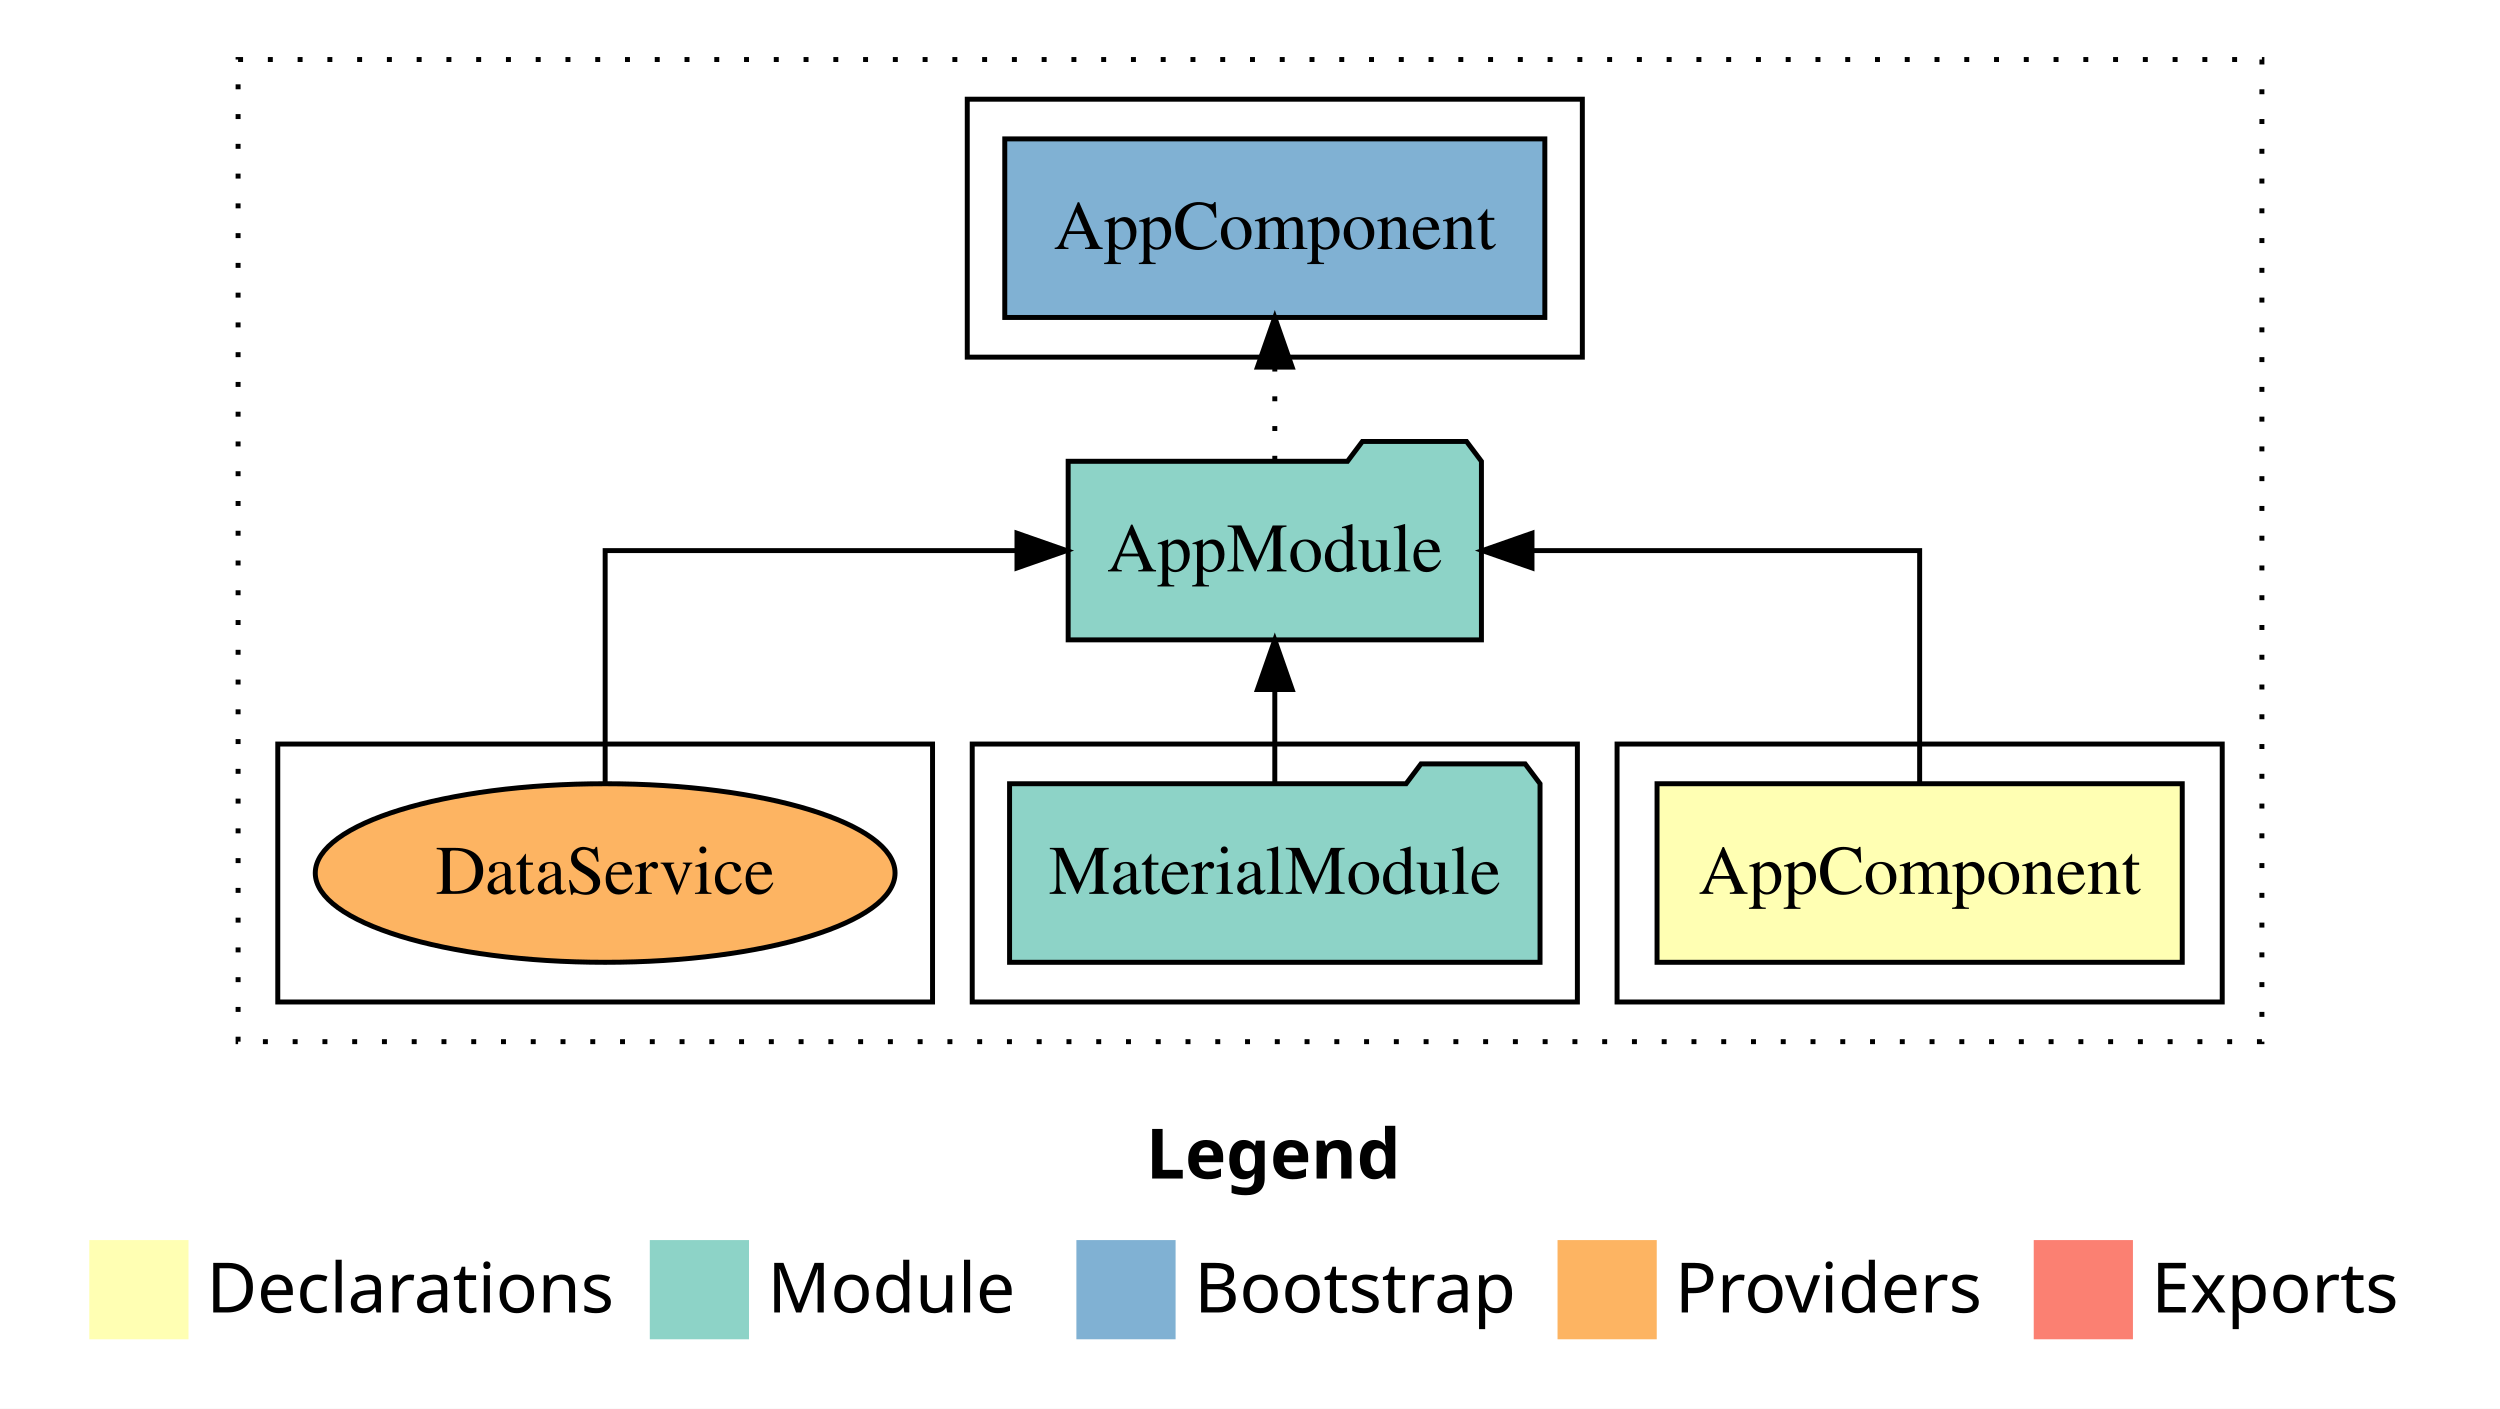
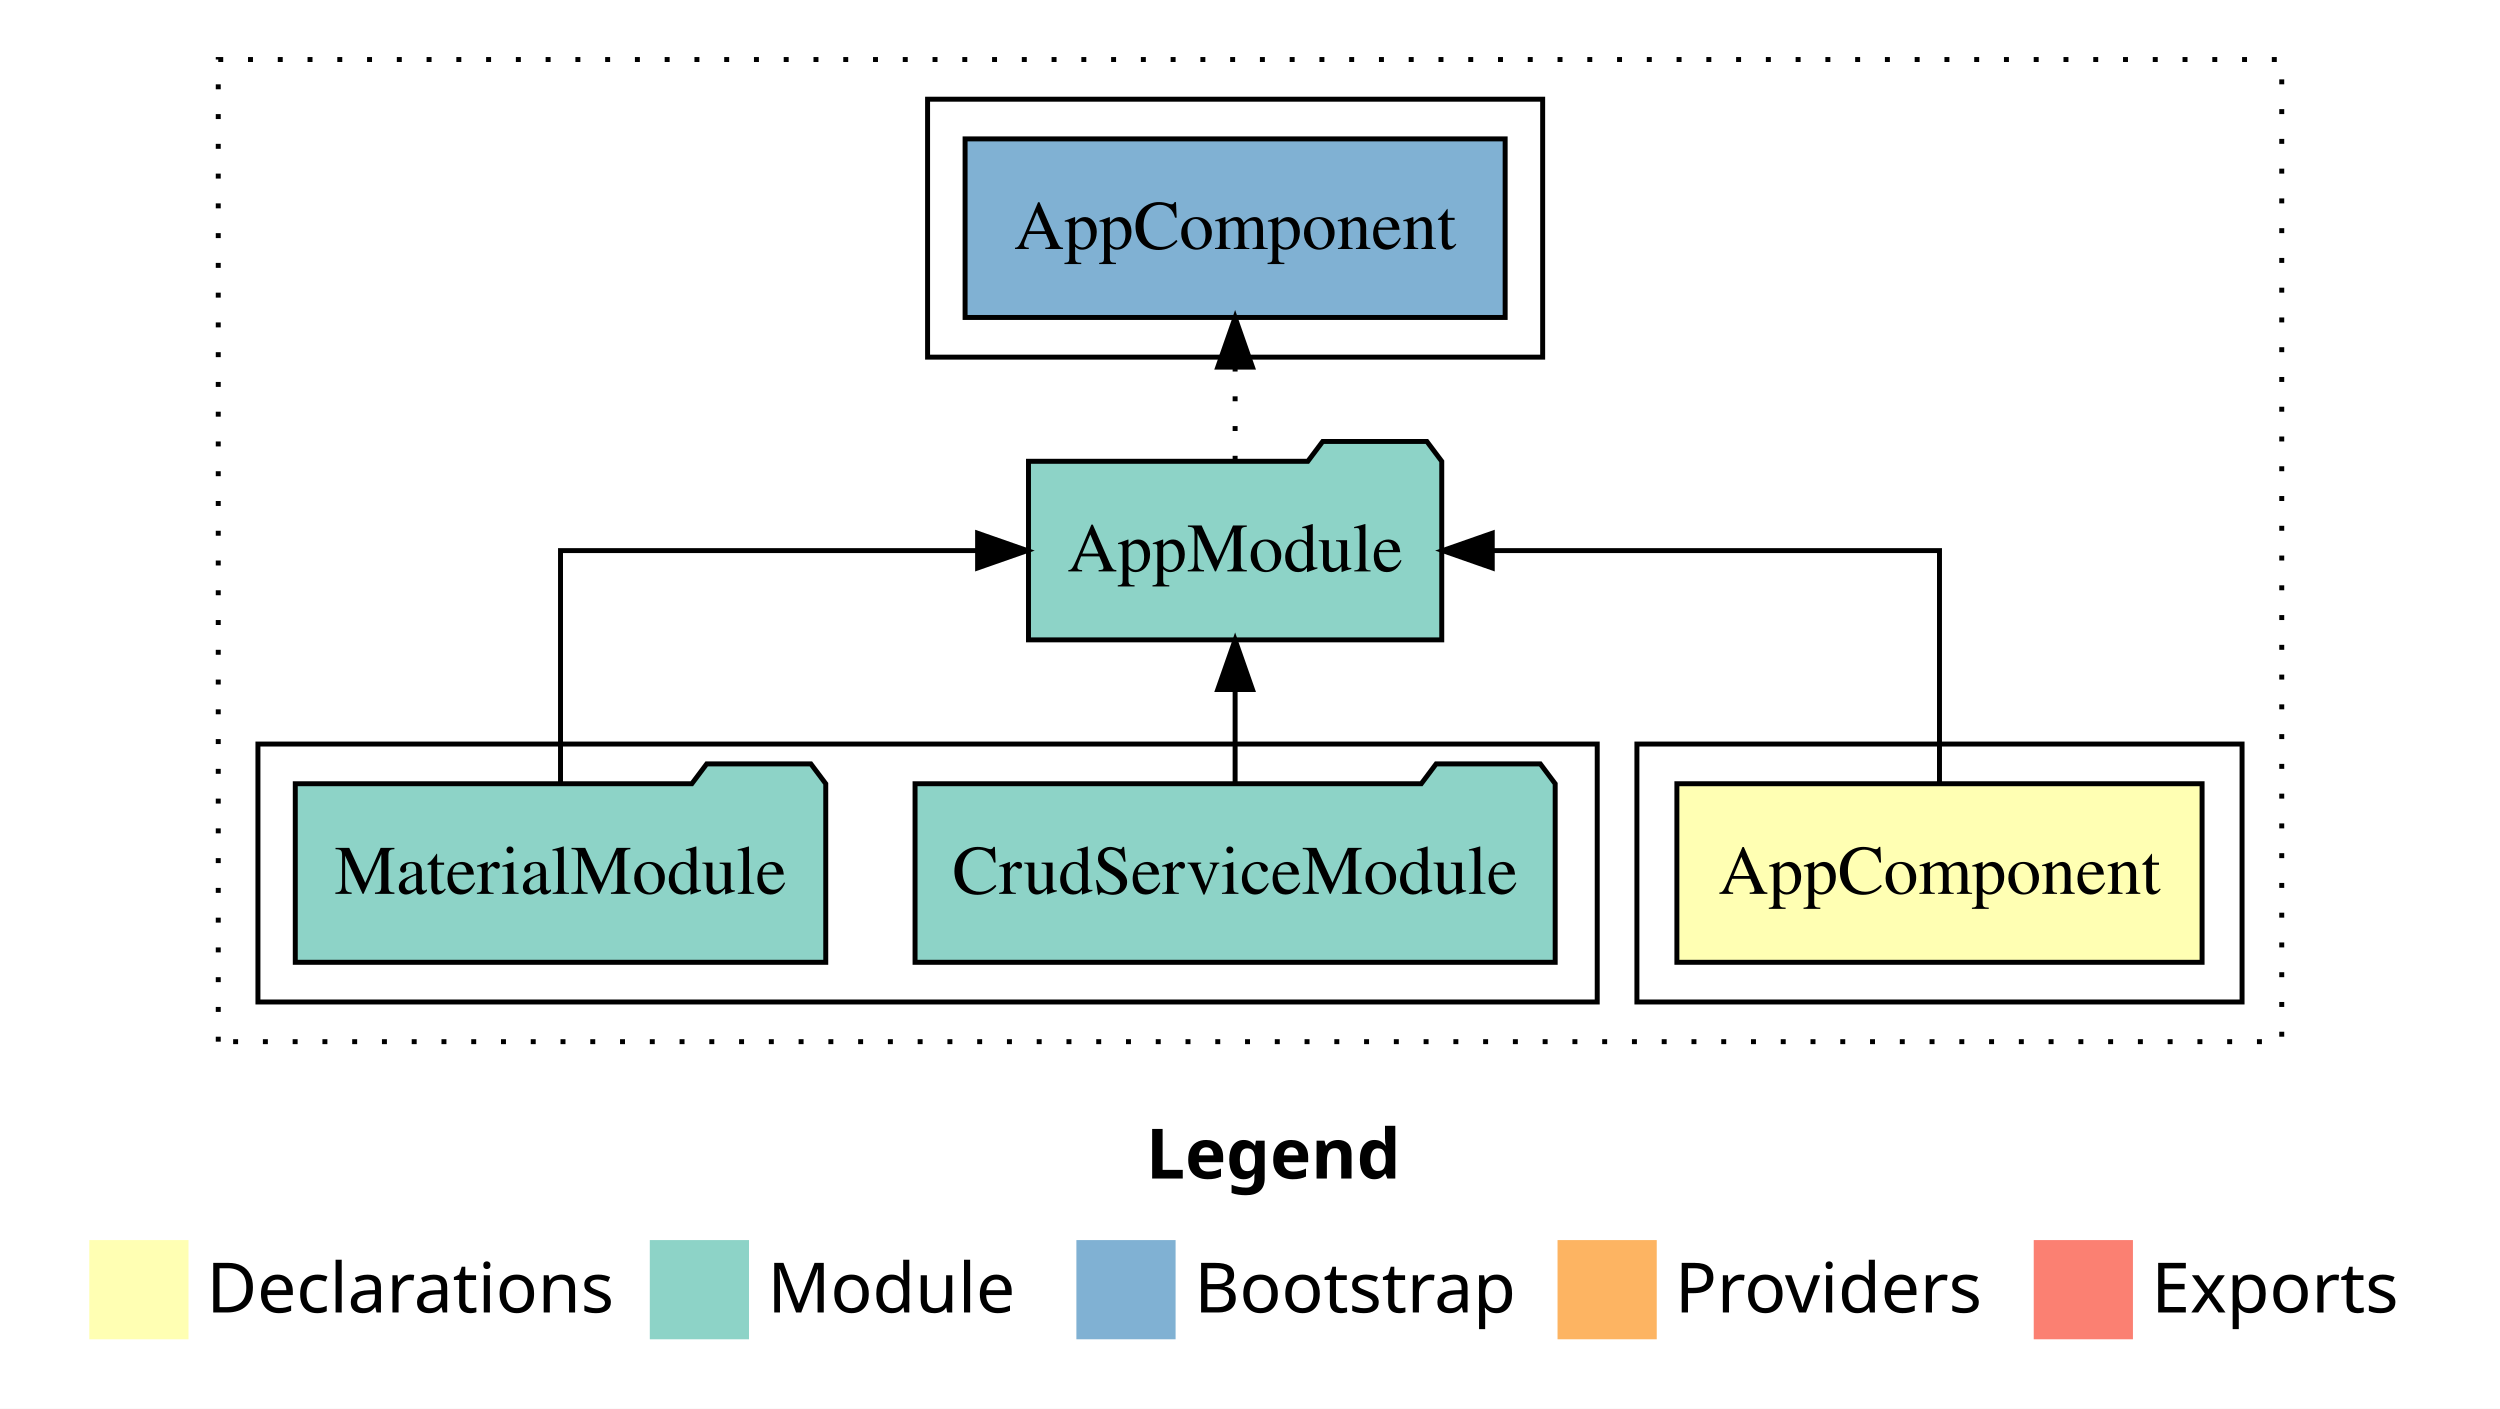
<svg xmlns="http://www.w3.org/2000/svg" width="504pt" height="284pt" viewBox="0.00 0.00 504.00 284.00">
  <g id="graph0" class="graph" transform="scale(1 1) rotate(0) translate(4 280)">
    <polygon fill="#ffffff" stroke="transparent" points="-4,4 -4,-280 500,-280 500,4 -4,4" />
    <text text-anchor="start" x="227.009" y="-42.4" font-family="sans-serif" font-weight="bold" font-size="14.00" fill="#000000">Legend</text>
    <polygon fill="#ffffb3" stroke="transparent" points="14,-10 14,-30 34,-30 34,-10 14,-10" />
    <text text-anchor="start" x="37.629" y="-15.4" font-family="sans-serif" font-size="14.00" fill="#000000">  Declarations</text>
    <polygon fill="#8dd3c7" stroke="transparent" points="127,-10 127,-30 147,-30 147,-10 127,-10" />
    <text text-anchor="start" x="150.725" y="-15.4" font-family="sans-serif" font-size="14.00" fill="#000000">  Module</text>
    <polygon fill="#80b1d3" stroke="transparent" points="213,-10 213,-30 233,-30 233,-10 213,-10" />
    <text text-anchor="start" x="236.781" y="-15.4" font-family="sans-serif" font-size="14.00" fill="#000000">  Bootstrap</text>
    <polygon fill="#fdb462" stroke="transparent" points="310,-10 310,-30 330,-30 330,-10 310,-10" />
    <text text-anchor="start" x="333.673" y="-15.4" font-family="sans-serif" font-size="14.00" fill="#000000">  Providers</text>
    <polygon fill="#fb8072" stroke="transparent" points="406,-10 406,-30 426,-30 426,-10 406,-10" />
    <text text-anchor="start" x="429.726" y="-15.4" font-family="sans-serif" font-size="14.00" fill="#000000">  Exports</text>
    <g id="clust1" class="cluster">
-       <polygon fill="none" stroke="#000000" stroke-dasharray="1,5" points="44,-70 44,-268 452,-268 452,-70 44,-70" />
+       <polygon fill="none" stroke="#000000" stroke-dasharray="1,5" points="40,-70 40,-268 456,-268 456,-70 40,-70" />
    </g>
    <g id="clust2" class="cluster">
-       <polygon fill="none" stroke="#000000" points="322,-78 322,-130 444,-130 444,-78 322,-78" />
+       <polygon fill="none" stroke="#000000" points="326,-78 326,-130 448,-130 448,-78 326,-78" />
    </g>
    <g id="clust4" class="cluster">
-       <polygon fill="none" stroke="#000000" points="192,-78 192,-130 314,-130 314,-78 192,-78" />
+       <polygon fill="none" stroke="#000000" points="48,-78 48,-130 318,-130 318,-78 48,-78" />
    </g>
    <g id="clust6" class="cluster">
-       <polygon fill="none" stroke="#000000" points="191,-208 191,-260 315,-260 315,-208 191,-208" />
-     </g>
-     <g id="clust7" class="cluster">
-       <polygon fill="none" stroke="#000000" points="52,-78 52,-130 184,-130 184,-78 52,-78" />
+       <polygon fill="none" stroke="#000000" points="183,-208 183,-260 307,-260 307,-208 183,-208" />
    </g>
    <g id="node1" class="node">
-       <polygon fill="#ffffb3" stroke="#000000" points="435.94,-122 330.06,-122 330.06,-86 435.94,-86 435.94,-122" />
-       <text text-anchor="middle" x="383" y="-99.8" font-family="Times,serif" font-size="14.00" fill="#000000">AppComponent</text>
+       <polygon fill="#ffffb3" stroke="#000000" points="439.94,-122 334.06,-122 334.06,-86 439.94,-86 439.94,-122" />
+       <text text-anchor="middle" x="387" y="-99.8" font-family="Times,serif" font-size="14.00" fill="#000000">AppComponent</text>
    </g>
    <g id="node2" class="node">
-       <polygon fill="#8dd3c7" stroke="#000000" points="294.657,-187 291.657,-191 270.657,-191 267.657,-187 211.343,-187 211.343,-151 294.657,-151 294.657,-187" />
-       <text text-anchor="middle" x="253" y="-164.8" font-family="Times,serif" font-size="14.00" fill="#000000">AppModule</text>
+       <polygon fill="#8dd3c7" stroke="#000000" points="286.657,-187 283.657,-191 262.657,-191 259.657,-187 203.343,-187 203.343,-151 286.657,-151 286.657,-187" />
+       <text text-anchor="middle" x="245" y="-164.8" font-family="Times,serif" font-size="14.00" fill="#000000">AppModule</text>
    </g>
    <g id="edge1" class="edge">
-       <path fill="none" stroke="#000000" d="M383,-122.106C383,-141.339 383,-169 383,-169 383,-169 304.848,-169 304.848,-169" />
-       <polygon fill="#000000" stroke="#000000" points="304.848,-165.5 294.848,-169 304.848,-172.5 304.848,-165.5" />
+       <path fill="none" stroke="#000000" d="M387,-122.106C387,-141.339 387,-169 387,-169 387,-169 296.837,-169 296.837,-169" />
+       <polygon fill="#000000" stroke="#000000" points="296.837,-165.5 286.837,-169 296.837,-172.5 296.837,-165.5" />
+     </g>
+     <g id="node5" class="node">
+       <polygon fill="#80b1d3" stroke="#000000" points="299.439,-252 190.561,-252 190.561,-216 299.439,-216 299.439,-252" />
+       <text text-anchor="middle" x="245" y="-229.8" font-family="Times,serif" font-size="14.00" fill="#000000">AppComponent </text>
+     </g>
+     <g id="edge4" class="edge">
+       <path fill="none" stroke="#000000" stroke-dasharray="1,5" d="M245,-187.106C245,-187.106 245,-205.991 245,-205.991" />
+       <polygon fill="#000000" stroke="#000000" points="241.5,-205.991 245,-215.991 248.5,-205.991 241.5,-205.991" />
+     </g>
+     <g id="node3" class="node">
+       <polygon fill="#8dd3c7" stroke="#000000" points="309.526,-122 306.526,-126 285.526,-126 282.526,-122 180.475,-122 180.475,-86 309.526,-86 309.526,-122" />
+       <text text-anchor="middle" x="245" y="-99.8" font-family="Times,serif" font-size="14.00" fill="#000000">CrudServiceModule</text>
+     </g>
+     <g id="edge2" class="edge">
+       <path fill="none" stroke="#000000" d="M245,-122.106C245,-122.106 245,-140.991 245,-140.991" />
+       <polygon fill="#000000" stroke="#000000" points="241.5,-140.991 245,-150.991 248.5,-140.991 241.5,-140.991" />
    </g>
    <g id="node4" class="node">
-       <polygon fill="#80b1d3" stroke="#000000" points="307.439,-252 198.561,-252 198.561,-216 307.439,-216 307.439,-252" />
-       <text text-anchor="middle" x="253" y="-229.8" font-family="Times,serif" font-size="14.00" fill="#000000">AppComponent </text>
+       <polygon fill="#8dd3c7" stroke="#000000" points="162.471,-122 159.471,-126 138.471,-126 135.471,-122 55.529,-122 55.529,-86 162.471,-86 162.471,-122" />
+       <text text-anchor="middle" x="109" y="-99.8" font-family="Times,serif" font-size="14.00" fill="#000000">MaterialModule</text>
    </g>
    <g id="edge3" class="edge">
-       <path fill="none" stroke="#000000" stroke-dasharray="1,5" d="M253,-187.106C253,-187.106 253,-205.991 253,-205.991" />
-       <polygon fill="#000000" stroke="#000000" points="249.5,-205.991 253,-215.991 256.5,-205.991 249.5,-205.991" />
-     </g>
-     <g id="node3" class="node">
-       <polygon fill="#8dd3c7" stroke="#000000" points="306.471,-122 303.471,-126 282.471,-126 279.471,-122 199.529,-122 199.529,-86 306.471,-86 306.471,-122" />
-       <text text-anchor="middle" x="253" y="-99.8" font-family="Times,serif" font-size="14.00" fill="#000000">MaterialModule</text>
-     </g>
-     <g id="edge2" class="edge">
-       <path fill="none" stroke="#000000" d="M253,-122.106C253,-122.106 253,-140.991 253,-140.991" />
-       <polygon fill="#000000" stroke="#000000" points="249.5,-140.991 253,-150.991 256.5,-140.991 249.5,-140.991" />
-     </g>
-     <g id="node5" class="node">
-       <ellipse fill="#fdb462" stroke="#000000" cx="118" cy="-104" rx="58.441" ry="18" />
-       <text text-anchor="middle" x="118" y="-99.8" font-family="Times,serif" font-size="14.00" fill="#000000">DataService</text>
-     </g>
-     <g id="edge4" class="edge">
-       <path fill="none" stroke="#000000" d="M118,-122.106C118,-141.339 118,-169 118,-169 118,-169 201.025,-169 201.025,-169" />
-       <polygon fill="#000000" stroke="#000000" points="201.025,-172.5 211.025,-169 201.025,-165.5 201.025,-172.5" />
+       <path fill="none" stroke="#000000" d="M109,-122.106C109,-141.339 109,-169 109,-169 109,-169 193.086,-169 193.086,-169" />
+       <polygon fill="#000000" stroke="#000000" points="193.086,-172.5 203.086,-169 193.086,-165.5 193.086,-172.5" />
    </g>
  </g>
</svg>
